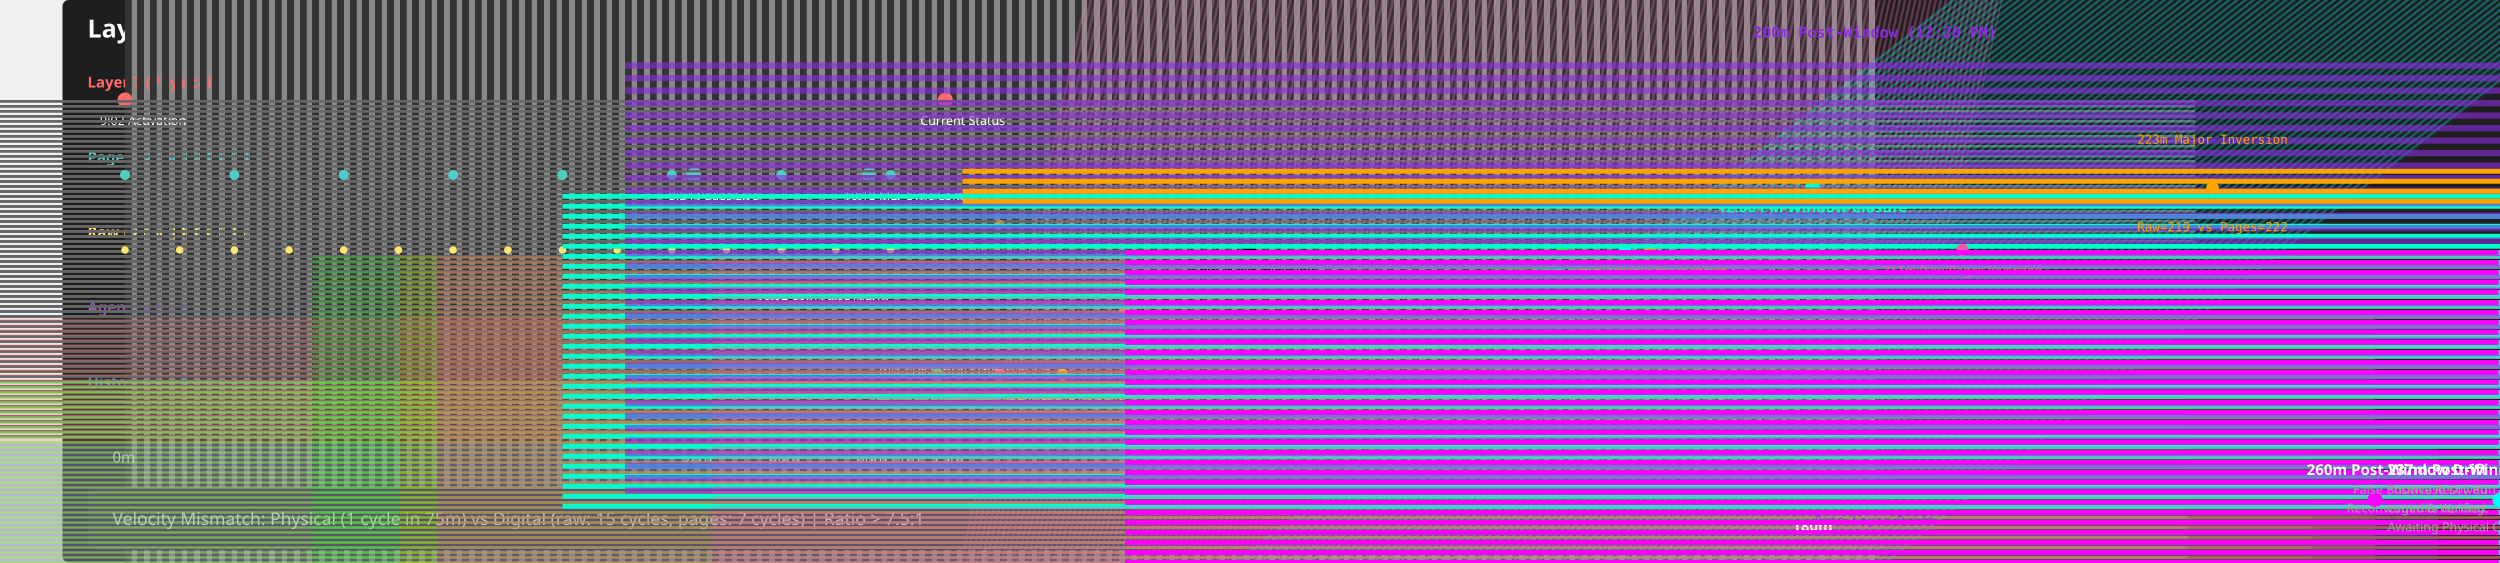
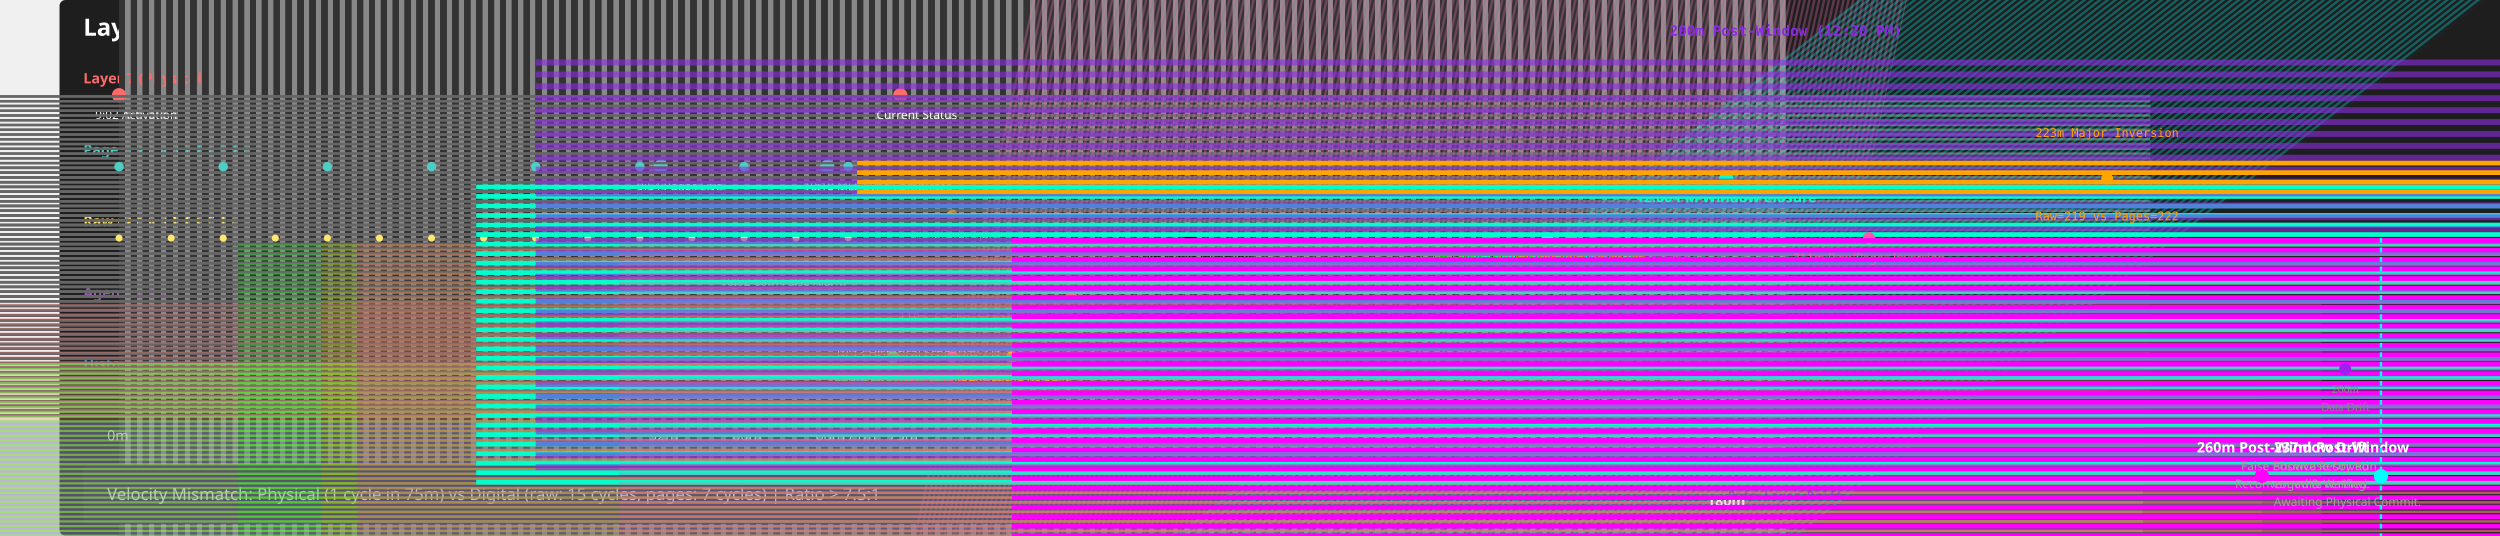
- <svg xmlns="http://www.w3.org/2000/svg" baseProfile="full" height="450" version="1.1" width="2000" viewBox="0 0 1900 450">
+ <svg xmlns="http://www.w3.org/2000/svg" baseProfile="full" height="450" version="1.1" width="2100" viewBox="0 0 2000 450">
  <defs />
-   <rect fill="#1e1e1e" height="450" rx="5" ry="5" width="2000" viewBox="0 0 1900 450" x="0" y="0" />
+   <rect fill="#1e1e1e" height="450" rx="5" ry="5" width="2100" viewBox="0 0 2000 450" x="0" y="0" />
  <text fill="#ffffff" font-family="sans-serif" font-size="20px" font-weight="bold" x="20" y="30">Layer 7 Physical Constraint Timeline</text>
-   <line stroke="#888888" stroke-width="2000" x1="50" x2="1450" y1="350" y2="350" />
+   <line stroke="#888888" stroke-width="2100" x1="50" x2="1450" y1="350" y2="350" />
  <text fill="#ff6b6b" font-family="sans-serif" font-size="12px" font-weight="bold" x="20" y="70">Layer 7 (Physical)</text>
-   <line stroke="#333333" stroke-dasharray="5,5" stroke-width="2000" x1="50" x2="1450" y1="80" y2="80" />
+   <line stroke="#333333" stroke-dasharray="5,5" stroke-width="2100" x1="50" x2="1450" y1="80" y2="80" />
  <text fill="#4ecdc4" font-family="sans-serif" font-size="12px" font-weight="bold" x="20" y="130">Pages Cache (600s TTL)</text>
-   <line stroke="#333333" stroke-dasharray="5,5" stroke-width="2000" x1="50" x2="1450" y1="140" y2="140" />
+   <line stroke="#333333" stroke-dasharray="5,5" stroke-width="2100" x1="50" x2="1450" y1="140" y2="140" />
  <text fill="#ffe66d" font-family="sans-serif" font-size="12px" font-weight="bold" x="20" y="190">Raw Cache (300s TTL)</text>
-   <line stroke="#333333" stroke-dasharray="5,5" stroke-width="2000" x1="50" x2="1450" y1="200" y2="200" />
+   <line stroke="#333333" stroke-dasharray="5,5" stroke-width="2100" x1="50" x2="1450" y1="200" y2="200" />
  <text fill="#9b59b6" font-family="sans-serif" font-size="12px" font-weight="bold" x="20" y="250">Agent Activity</text>
-   <line stroke="#333333" stroke-dasharray="5,5" stroke-width="2000" x1="50" x2="1450" y1="260" y2="260" />
+   <line stroke="#333333" stroke-dasharray="5,5" stroke-width="2100" x1="50" x2="1450" y1="260" y2="260" />
  <text fill="#3498db" font-family="sans-serif" font-size="12px" font-weight="bold" x="20" y="310">Historical Echoes</text>
-   <line stroke="#333333" stroke-dasharray="5,5" stroke-width="2000" x1="50" x2="1450" y1="320" y2="320" />
+   <line stroke="#333333" stroke-dasharray="5,5" stroke-width="2100" x1="50" x2="1450" y1="320" y2="320" />
  <circle cx="50.0" cy="80" fill="#ff6b6b" r="6" />
-   <line stroke="#666666" stroke-dasharray="2,2" stroke-width="2000" x1="50.0" x2="50.0" y1="80" y2="350" />
+   <line stroke="#666666" stroke-dasharray="2,2" stroke-width="2100" x1="50.0" x2="50.0" y1="80" y2="350" />
  <text fill="#ffffff" font-family="sans-serif" font-size="12px" x="40.0" y="370">0m</text>
  <text fill="#ffffff" font-family="sans-serif" font-size="10px" x="30.0" y="100">9:02 Activation</text>
  <circle cx="505.0" cy="140" fill="#4ecdc4" r="6" />
-   <line stroke="#666666" stroke-dasharray="2,2" stroke-width="2000" x1="505.0" x2="505.0" y1="140" y2="350" />
+   <line stroke="#666666" stroke-dasharray="2,2" stroke-width="2100" x1="505.0" x2="505.0" y1="140" y2="350" />
  <text fill="#ffffff" font-family="sans-serif" font-size="12px" x="495.0" y="370">52m</text>
  <text fill="#ffffff" font-family="sans-serif" font-size="10px" x="485.0" y="160">9:54 Pages Live</text>
  <circle cx="575.0" cy="260" fill="#9b59b6" r="6" />
-   <line stroke="#666666" stroke-dasharray="2,2" stroke-width="2000" x1="575.0" x2="575.0" y1="260" y2="350" />
+   <line stroke="#666666" stroke-dasharray="2,2" stroke-width="2100" x1="575.0" x2="575.0" y1="260" y2="350" />
  <text fill="#ffffff" font-family="sans-serif" font-size="12px" x="565.0" y="370">60m</text>
  <text fill="#ffffff" font-family="sans-serif" font-size="10px" x="555.0" y="240">10:02 60m False Alarm</text>
  <circle cx="645.0" cy="140" fill="#4ecdc4" r="6" />
-   <line stroke="#666666" stroke-dasharray="2,2" stroke-width="2000" x1="645.0" x2="645.0" y1="140" y2="350" />
+   <line stroke="#666666" stroke-dasharray="2,2" stroke-width="2100" x1="645.0" x2="645.0" y1="140" y2="350" />
  <text fill="#ffffff" font-family="sans-serif" font-size="12px" x="635.0" y="370">68m</text>
  <text fill="#ffffff" font-family="sans-serif" font-size="10px" x="625.0" y="160">10:10 MLF Sync Completes</text>
  <circle cx="671.25" cy="320" fill="#3498db" r="6" />
-   <line stroke="#666666" stroke-dasharray="2,2" stroke-width="2000" x1="671.25" x2="671.25" y1="320" y2="350" />
+   <line stroke="#666666" stroke-dasharray="2,2" stroke-width="2100" x1="671.25" x2="671.25" y1="320" y2="350" />
  <text fill="#ffffff" font-family="sans-serif" font-size="12px" x="661.25" y="370">71m</text>
  <text fill="#ffffff" font-family="sans-serif" font-size="10px" x="651.25" y="300">10:13 Historical Echo (Day 71)</text>
  <circle cx="706.25" cy="80" fill="#ff6b6b" r="6" />
-   <line stroke="#666666" stroke-dasharray="2,2" stroke-width="2000" x1="706.25" x2="706.25" y1="80" y2="350" />
+   <line stroke="#666666" stroke-dasharray="2,2" stroke-width="2100" x1="706.25" x2="706.25" y1="80" y2="350" />
  <text fill="#ffffff" font-family="sans-serif" font-size="12px" x="696.25" y="370">75m</text>
  <text fill="#ffffff" font-family="sans-serif" font-size="10px" x="686.25" y="100">Current Status</text>
  <circle cx="50.0" cy="200" fill="#ffe66d" r="3" />
  <circle cx="93.75" cy="200" fill="#ffe66d" r="3" />
  <circle cx="137.5" cy="200" fill="#ffe66d" r="3" />
  <circle cx="181.25" cy="200" fill="#ffe66d" r="3" />
  <circle cx="225.0" cy="200" fill="#ffe66d" r="3" />
  <circle cx="268.75" cy="200" fill="#ffe66d" r="3" />
  <circle cx="312.5" cy="200" fill="#ffe66d" r="3" />
  <circle cx="356.25" cy="200" fill="#ffe66d" r="3" />
  <circle cx="400.0" cy="200" fill="#ffe66d" r="3" />
  <circle cx="443.75" cy="200" fill="#ffe66d" r="3" />
  <circle cx="487.5" cy="200" fill="#ffe66d" r="3" />
  <circle cx="531.25" cy="200" fill="#ffe66d" r="3" />
  <circle cx="575.0" cy="200" fill="#ffe66d" r="3" />
  <circle cx="618.75" cy="200" fill="#ffe66d" r="3" />
  <circle cx="662.5" cy="200" fill="#ffe66d" r="3" />
  <circle cx="50.0" cy="140" fill="#4ecdc4" r="4" />
  <circle cx="137.5" cy="140" fill="#4ecdc4" r="4" />
  <circle cx="225.0" cy="140" fill="#4ecdc4" r="4" />
  <circle cx="312.5" cy="140" fill="#4ecdc4" r="4" />
  <circle cx="400.0" cy="140" fill="#4ecdc4" r="4" />
  <circle cx="487.5" cy="140" fill="#4ecdc4" r="4" />
  <circle cx="575.0" cy="140" fill="#4ecdc4" r="4" />
  <circle cx="662.5" cy="140" fill="#4ecdc4" r="4" />
-   <rect fill="#2a2a2a" height="50" rx="5" ry="5" width="2000" x="20" y="390" />
+   <rect fill="#2a2a2a" height="50" rx="5" ry="5" width="2100" x="20" y="390" />
  <text fill="#ffffff" font-family="sans-serif" font-size="14px" x="40" y="420">Velocity Mismatch: Physical (1 cycle in 75m) vs Digital (raw: 15 cycles, pages: 7 cycles) | Ratio &gt; 7.5:1</text>
  <circle cx="750" cy="180" r="4" fill="#E8B042" opacity="0.6" />
  <text x="750" y="200" fill="#E8B042" opacity="0.8" font-size="10" text-anchor="middle">105m Cache Split</text>
  <text x="780" y="270" font-family="monospace" font-size="10" fill="#a89984" text-anchor="middle">110m Cache Stratification</text>
  <circle cx="700" cy="300" r="5" fill="#4ade80" />
  <text x="700" y="320" font-family="sans-serif" font-size="10" fill="#4ade80" text-anchor="middle">123m Systemic Rhythm</text>
-   <line x1="700" y1="305" x2="700" y2="460" stroke="#4ade80" stroke-width="2000" stroke-dasharray="2,2" opacity="0.3" />
+   <line x1="700" y1="305" x2="700" y2="460" stroke="#4ade80" stroke-width="2100" stroke-dasharray="2,2" opacity="0.3" />
  <circle cx="700" cy="300" r="5" fill="#4ade80" />
  <text x="700" y="320" font-family="sans-serif" font-size="10" fill="#4ade80" text-anchor="middle">130m structural tear</text>
-   <line x1="700" y1="305" x2="700" y2="460" stroke="#4ade80" stroke-width="2000" stroke-dasharray="2,2" opacity="0.3" />
+   <line x1="700" y1="305" x2="700" y2="460" stroke="#4ade80" stroke-width="2100" stroke-dasharray="2,2" opacity="0.3" />
  <circle cx="700" cy="300" r="5" fill="#4ade80" />
  <text x="700" y="320" font-family="sans-serif" font-size="10" fill="#4ade80" text-anchor="middle">138m structural tear</text>
-   <line x1="700" y1="305" x2="700" y2="460" stroke="#4ade80" stroke-width="2000" stroke-dasharray="2,2" opacity="0.3" />
+   <line x1="700" y1="305" x2="700" y2="460" stroke="#4ade80" stroke-width="2100" stroke-dasharray="2,2" opacity="0.3" />
  <circle cx="750" cy="300" r="5" fill="#f472b6" />
  <text x="750" y="320" font-family="sans-serif" font-size="10" fill="#f472b6" text-anchor="middle">148m Inversion Split</text>
-   <line x1="750" y1="305" x2="1450" y2="460" stroke="#f472b6" stroke-width="2000" stroke-dasharray="2,2" opacity="0.3" />
+   <line x1="750" y1="305" x2="1450" y2="460" stroke="#f472b6" stroke-width="2100" stroke-dasharray="2,2" opacity="0.3" />
  <circle cx="800" cy="300" r="5" fill="#facc15" />
  <text x="800" y="320" font-family="sans-serif" font-size="10" fill="#facc15" text-anchor="middle">152m Cache Re-Split</text>
-   <line x1="800" y1="305" x2="800" y2="460" stroke="#facc15" stroke-width="2000" stroke-dasharray="2,2" opacity="0.3" />
+   <line x1="800" y1="305" x2="800" y2="460" stroke="#facc15" stroke-width="2100" stroke-dasharray="2,2" opacity="0.3" />
  <circle cx="850" cy="250" r="5" fill="#f87171" />
  <text x="850" y="270" font-family="sans-serif" font-size="10" fill="#f87171" text-anchor="middle">157m 5-Min Tear</text>
-   <line x1="850" y1="255" x2="850" y2="460" stroke="#f87171" stroke-width="2000" stroke-dasharray="2,2" opacity="0.3" />
+   <line x1="850" y1="255" x2="850" y2="460" stroke="#f87171" stroke-width="2100" stroke-dasharray="2,2" opacity="0.3" />
  <circle cx="900" cy="350" r="5" fill="#3b82f6" />
  <text x="900" y="370" font-family="sans-serif" font-size="10" fill="#3b82f6" text-anchor="middle">158m Re-Inversion</text>
-   <line x1="900" y1="355" x2="900" y2="460" stroke="#3b82f6" stroke-width="2000" stroke-dasharray="2,2" opacity="0.3" />
+   <line x1="900" y1="355" x2="900" y2="460" stroke="#3b82f6" stroke-width="2100" stroke-dasharray="2,2" opacity="0.3" />
  <circle cx="950" cy="200" r="5" fill="#fuchsia" />
  <text x="950" y="220" font-family="sans-serif" font-size="10" fill="#fuchsia" text-anchor="middle">159m Major Inversion</text>
-   <line x1="950" y1="205" x2="950" y2="460" stroke="#fuchsia" stroke-width="2000" stroke-dasharray="2,2" opacity="0.3" />
+   <line x1="950" y1="205" x2="950" y2="460" stroke="#fuchsia" stroke-width="2100" stroke-dasharray="2,2" opacity="0.3" />
  <circle cx="1200" cy="200" r="5" fill="#00ff00" />
  <text x="1200" y="220" font-family="sans-serif" font-size="10" fill="#00ff00" text-anchor="middle">164m Hierarchy Restored</text>
-   <line x1="1200" y1="205" x2="1200" y2="460" stroke="#00ff00" stroke-width="2000" stroke-dasharray="2,2" opacity="0.3" />
+   <line x1="1200" y1="205" x2="1200" y2="460" stroke="#00ff00" stroke-width="2100" stroke-dasharray="2,2" opacity="0.3" />
  <circle cx="1250" cy="200" r="5" fill="#00ffff" />
  <text x="1250" y="220" font-family="sans-serif" font-size="10" fill="#00ffff" text-anchor="middle">168m End of Window Approach</text>
-   <line x1="1250" y1="205" x2="1450" y2="460" stroke="#00ffff" stroke-width="2000" stroke-dasharray="2,2" opacity="0.3" />
+   <line x1="1250" y1="205" x2="1450" y2="460" stroke="#00ffff" stroke-width="2100" stroke-dasharray="2,2" opacity="0.3" />
  <text x="1250" y="475" font-family="sans-serif" font-size="12" fill="#aaa" text-anchor="middle">168m</text>
  <circle cx="1300" cy="200" r="5" fill="#ff00ff" />
  <text x="1300" y="220" font-family="sans-serif" font-size="10" fill="#ff00ff" text-anchor="middle">170m Pre-Closing Divergence</text>
-   <line x1="1300" y1="205" x2="1300" y2="460" stroke="#ff00ff" stroke-width="2000" stroke-dasharray="2,2" opacity="0.3" />
+   <line x1="1300" y1="205" x2="1300" y2="460" stroke="#ff00ff" stroke-width="2100" stroke-dasharray="2,2" opacity="0.3" />
  <text x="1300" y="475" font-family="sans-serif" font-size="12" fill="#aaa" text-anchor="middle">170m</text>
  <circle cx="1270" cy="200" r="5" fill="#ff8800" />
  <text x="1270" y="220" font-family="sans-serif" font-size="10" fill="#ff8800" text-anchor="middle">169m Secondary Inversion</text>
-   <line x1="1270" y1="205" x2="1270" y2="460" stroke="#ff8800" stroke-width="2000" stroke-dasharray="2,2" opacity="0.3" />
+   <line x1="1270" y1="205" x2="1270" y2="460" stroke="#ff8800" stroke-width="2100" stroke-dasharray="2,2" opacity="0.3" />
  <text x="1270" y="475" font-family="sans-serif" font-size="12" fill="#aaa" text-anchor="middle">169m</text>
  <circle cx="1400" cy="150" r="6" fill="#00ffcc" />
  <text x="1400" y="170" font-family="sans-serif" font-size="12" font-weight="bold" fill="#00ffcc" text-anchor="middle">12:00 PM Window Closure</text>
-   <line x1="1400" y1="155" x2="1400" y2="410" stroke="#00ffcc" stroke-width="2000" stroke-dasharray="4,4" />
+   <line x1="1400" y1="155" x2="1400" y2="410" stroke="#00ffcc" stroke-width="2100" stroke-dasharray="4,4" />
  <text x="1400" y="425" font-family="sans-serif" font-size="12" font-weight="bold" fill="#ffffff" text-anchor="middle">180m</text>
-   <line x1="1450" y1="50" x2="1450" y2="400" stroke="#8a2be2" stroke-width="2000" stroke-dasharray="5,5" opacity="0.6" />
+   <line x1="1450" y1="50" x2="1450" y2="400" stroke="#8a2be2" stroke-width="2100" stroke-dasharray="5,5" opacity="0.6" />
  <text x="1450" y="30" fill="#8a2be2" font-size="12" font-family="monospace" font-weight="bold" text-anchor="middle">200m Post-Window (12:20 PM)</text>
  <text x="1450" y="420" fill="#8a2be2" font-size="10" font-family="monospace" text-anchor="middle">Data Layer Drift</text>
  <circle cx="1520" cy="200" r="5" fill="#ff55aa" />
  <text x="1520" y="220" font-family="sans-serif" font-size="10" fill="#ff55aa" text-anchor="middle">211m Raw/Pages Inversion</text>
-   <line x1="1520" y1="205" x2="1520" y2="460" stroke="#ff55aa" stroke-width="2000" stroke-dasharray="2,2" opacity="0.3" />
+   <line x1="1520" y1="205" x2="1520" y2="460" stroke="#ff55aa" stroke-width="2100" stroke-dasharray="2,2" opacity="0.3" />
  <text x="1520" y="475" font-family="sans-serif" font-size="12" fill="#aaa" text-anchor="middle">211m</text>
-   <line x1="1720" y1="135" x2="1720" y2="165" stroke="#FFA500" stroke-width="2000" stroke-dasharray="4,4" />
+   <line x1="1720" y1="135" x2="1720" y2="165" stroke="#FFA500" stroke-width="2100" stroke-dasharray="4,4" />
  <circle cx="1720" cy="150" r="5" fill="#FFA500" />
  <text x="1720" y="115" font-family="monospace" font-size="10" fill="#FFA500" text-anchor="middle">223m Major Inversion</text>
  <text x="1720" y="185" font-family="monospace" font-size="10" fill="#FFA500" text-anchor="middle">Raw=219 vs Pages=222</text>
-   <line x1="1850" y1="200" x2="1850" y2="600" stroke="#ff00ff" stroke-width="2000" stroke-dasharray="4,4" />
+   <line x1="1850" y1="200" x2="1850" y2="600" stroke="#ff00ff" stroke-width="2100" stroke-dasharray="4,4" />
  <circle cx="1850" cy="400" r="6" fill="#ff00ff" />
  <text x="1860" y="380" fill="#ffffff" font-family="sans-serif" font-size="12" font-weight="bold">237m Post-Window</text>
  <text x="1860" y="395" fill="#a0a0a0" font-family="sans-serif" font-size="10">Showcase Dry Run</text>
  <text x="1860" y="410" fill="#a0a0a0" font-family="sans-serif" font-size="10">commits verified.</text>
  <text x="1860" y="425" fill="#a0a0a0" font-family="sans-serif" font-size="10">Awaiting Physical Commit.</text>
  <line x1="1950" y1="200" x2="1950" y2="600" stroke="#00ffff" stroke-width="2" stroke-dasharray="4,4" />
  <circle cx="1950" cy="400" r="6" fill="#00ffff" />
  <text x="1940" y="380" fill="#ffffff" font-family="sans-serif" font-size="12" font-weight="bold" text-anchor="end">260m Post-Window Drift</text>
  <text x="1940" y="395" fill="#a0a0a0" font-family="sans-serif" font-size="10" text-anchor="end">False Positive Resolved</text>
  <text x="1940" y="410" fill="#a0a0a0" font-family="sans-serif" font-size="10" text-anchor="end">Reconverged &amp; Waiting.</text>
+   <g transform="translate(1920, 310)">
+     <circle cx="0" cy="0" r="5" fill="#a020f0" />
+     <text x="0" y="20" font-size="10" text-anchor="middle" fill="#888">266m</text>
+     <text x="0" y="35" font-size="10" text-anchor="middle" fill="#888">Data Drift</text>
+   </g>
</svg>
